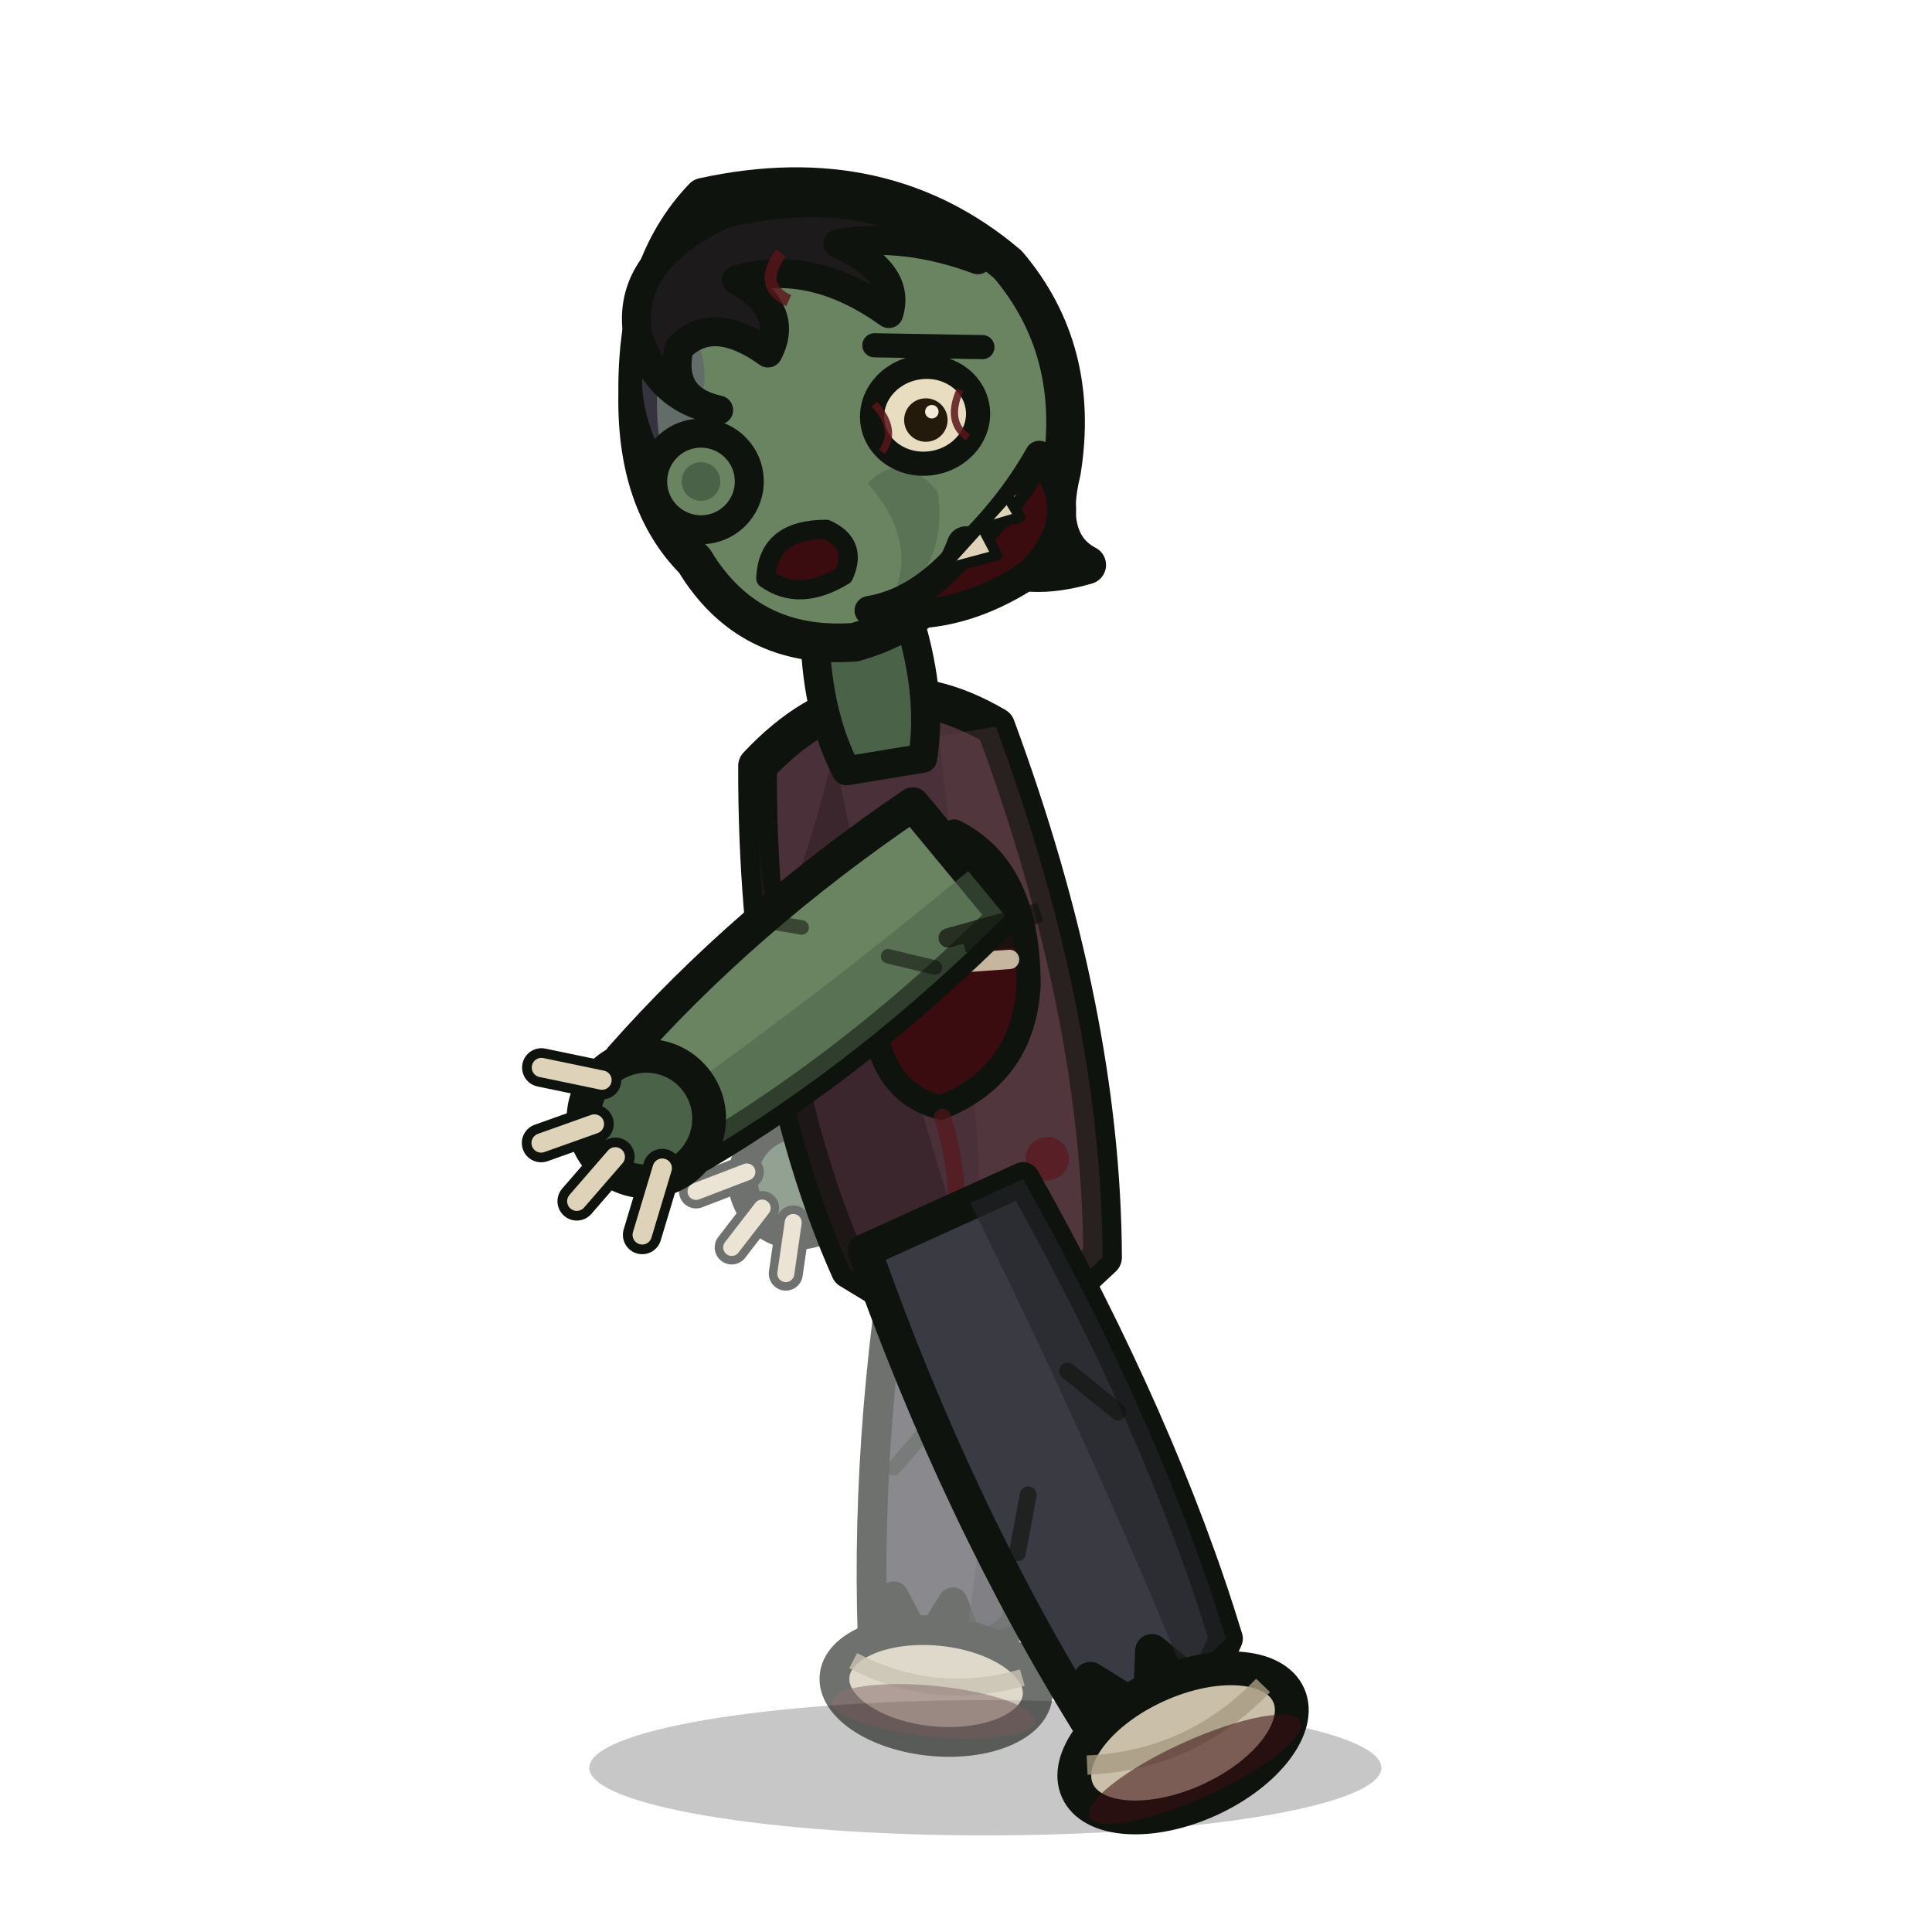
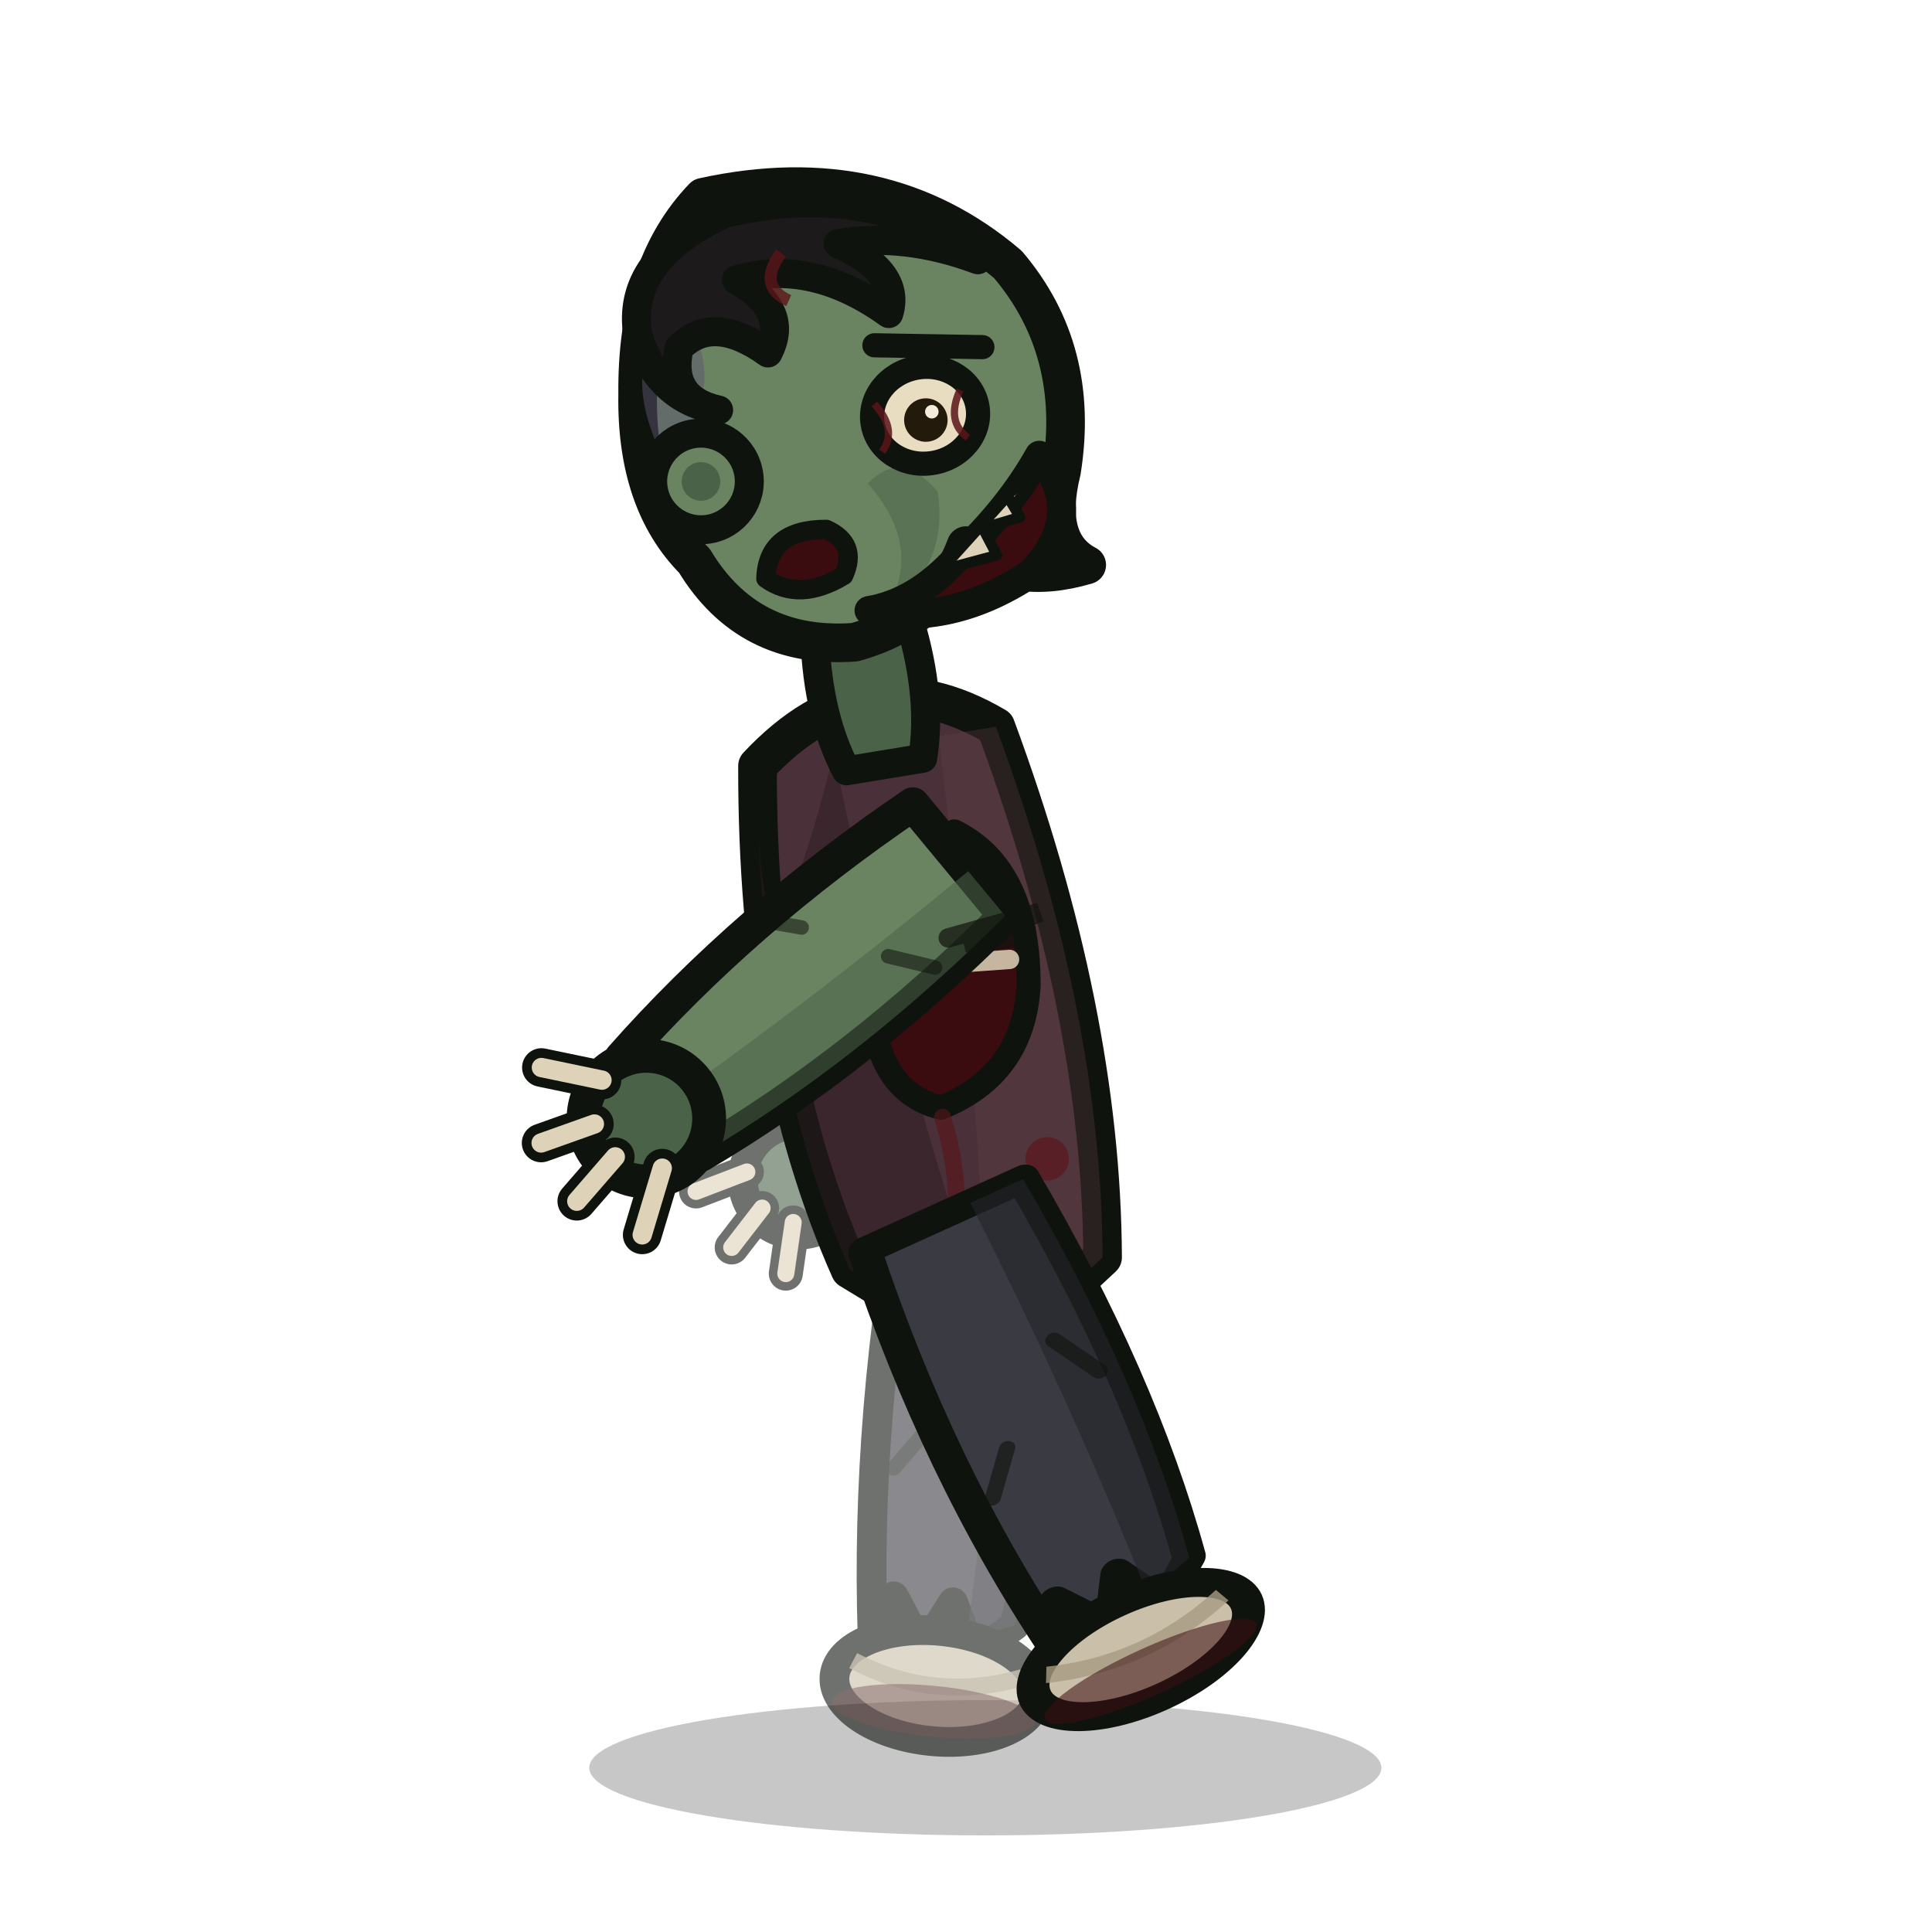
<svg xmlns="http://www.w3.org/2000/svg" id="art" viewBox="0 0 400 400">
  <g transform="translate(400,0) scale(-1,1)">
    <ellipse cx="196" cy="366" rx="82" ry="14" fill="#000000" opacity="0.22" />
    <g transform="translate(0,0.92) rotate(9.33 200 260)">
-       <g transform="translate(193,244) rotate(-15.04299) scale(0.88)" opacity="0.6">
+       <g transform="translate(193,244) rotate(-15.04299) scale(0.88,0.88)" opacity="0.6">
        <path d="M -18,0 Q -23,58 -17,104 L -8,112 L -2,100 L 4,112 L 12,100 L 16,110 Q 23,58 18,0 Z" fill="#3a3a42" stroke="#0f130d" stroke-width="7" stroke-linejoin="round" />
        <path d="M -18,0 Q -23,58 -17,104 L -6,108 Q -8,54 -6,0 Z" fill="#232329" opacity="0.6" />
        <path d="M -10,40 L -16,52 M 8,60 L 15,70" stroke="#0f130d" stroke-width="3.5" stroke-linecap="round" opacity="0.6" />
        <ellipse cx="0" cy="120" rx="24" ry="13" fill="#cabfa8" stroke="#0f130d" stroke-width="7" />
        <path d="M -20,116 Q 0,124 20,116" fill="none" stroke="#a89c82" stroke-width="4" opacity="0.8" />
        <ellipse cx="0" cy="126" rx="24" ry="6" fill="#3a0c10" opacity="0.55" />
      </g>
      <g transform="translate(198,172) rotate(-27.03607) scale(0.88)" opacity="0.6">
        <path d="M -15,0 Q -19,42 -13,80 L 13,80 Q 19,42 15,0 Z" fill="#6a8462" stroke="#0f130d" stroke-width="7" stroke-linejoin="round" />
        <path d="M -15,0 Q -19,42 -13,80 L 0,80 Q -3,42 -3,0 Z" fill="#4a6247" opacity="0.55" />
        <path d="M -14,18 L -6,24 M 10,34 L 17,40" stroke="#0f130d" stroke-width="3" stroke-linecap="round" opacity="0.55" />
        <path d="M -15,4 L -22,-2 L -14,10 L -19,-6 L -11,12" fill="none" stroke="#0f130d" stroke-width="4" stroke-linecap="round" opacity="0.7" />
        <g transform="translate(0,84)">
          <circle cx="0" cy="0" r="13" fill="#4a6247" stroke="#0f130d" stroke-width="7" />
          <path d="M -10,4 L -18,16 M -2,10 L -4,22 M 6,9 L 10,20 M 12,2 L 22,10" fill="none" stroke="#0f130d" stroke-width="8" stroke-linecap="round" />
          <path d="M -10,4 L -18,16 M -2,10 L -4,22 M 6,9 L 10,20 M 12,2 L 22,10" fill="none" stroke="#ded2b8" stroke-width="4" stroke-linecap="round" />
        </g>
      </g>
      <path d="M 176,152 Q 164,214 172,264 L 184,272 L 196,258 L 210,270 L 224,258              Q 236,212 226,152 Q 200,132 176,152 Z" fill="#4a3038" stroke="#0f130d" stroke-width="8" stroke-linejoin="round" />
      <path d="M 176,152 Q 164,214 172,264 L 184,272 L 196,258 Q 190,204 188,152 Z" fill="#66424c" opacity="0.3" />
      <path d="M 210,152 Q 236,212 226,152 L 226,152 Q 236,212 224,258 L 210,270 L 200,258              Q 208,204 210,152 Z" fill="#2e1c22" opacity="0.5" />
      <path d="M 188,172 Q 174,182 178,206 Q 182,224 200,228 Q 214,222 210,200 Q 206,178 188,172 Z" fill="#3a0c10" stroke="#0f130d" stroke-width="5" stroke-linejoin="round" />
      <path d="M 182,188 L 202,184 M 181,200 L 203,198" fill="none" stroke="#ded2b8" stroke-width="4" stroke-linecap="round" opacity="0.85" />
      <circle cx="180" cy="242" r="4.5" fill="#5a1418" opacity="0.65" />
      <path d="M 200,230 Q 198,244 202,256" stroke="#5a1418" stroke-width="3.5" fill="none" opacity="0.6" stroke-linecap="round" />
      <path d="M 190,128 Q 188,144 192,156 L 208,156 Q 212,144 210,128 Z" fill="#4a6247" stroke="#0f130d" stroke-width="6" stroke-linejoin="round" />
      <g transform="translate(198,88)">
        <path d="M 20,-54 Q -18,-56 -40,-30 Q -52,-10 -44,14 Q -38,28 -46,34                Q -30,36 -22,26 Q -14,40 4,42 Q 26,40 34,20 Q 44,6 40,-16 Q 36,-42 20,-54 Z" fill="#6a8462" stroke="#0f130d" stroke-width="8" stroke-linejoin="round" />
        <path d="M -4,10 Q -14,26 -2,38 Q -18,30 -18,14 Q -12,4 -4,10 Z" fill="#4a6247" opacity="0.5" />
        <path d="M 30,-30 Q 42,-24 38,-6 Q 30,-4 26,-16 Q 24,-26 30,-30 Z" fill="#5c5470" opacity="0.5" />
        <circle cx="30" cy="4" r="10" fill="#6a8462" stroke="#0f130d" stroke-width="6" />
        <circle cx="30" cy="4" r="4" fill="#4a6247" />
        <path d="M 16,-50 Q -16,-52 -34,-32 Q -20,-40 -6,-40 Q -18,-32 -14,-24                Q 0,-38 16,-36 Q 6,-28 12,-20 Q 22,-30 30,-24 Q 34,-14 24,-10                Q 36,-14 38,-28 Q 38,-44 16,-50 Z" fill="#1c1a1a" stroke="#0f130d" stroke-width="6" stroke-linejoin="round" />
        <path d="M 6,-40 Q 12,-34 6,-30" fill="none" stroke="#5a1418" stroke-width="2.5" opacity="0.8" />
        <path d="M -32,-14 L -10,-18" stroke="#0f130d" stroke-width="5" stroke-linecap="round" />
        <ellipse cx="-18" cy="-2" rx="11" ry="10" fill="#e8ddc0" stroke="#0f130d" stroke-width="5" />
        <path d="M -26,-6 Q -22,0 -26,4 M -8,-6 Q -12,0 -8,4" fill="none" stroke="#5a1418" stroke-width="1.5" opacity="0.85" />
        <circle cx="-18" cy="-1" r="4.5" fill="#241a0c" />
        <circle cx="-19.5" cy="-2.5" r="1.4" fill="#f4ecd8" />
        <path d="M -40,10 Q -48,24 -34,34 Q -16,42 0,36 Q -10,36 -20,28 Q -32,20 -40,10 Z" fill="#3a0c10" stroke="#0f130d" stroke-width="6" stroke-linejoin="round" />
        <path d="M -38,14 L -32,17 L -34,22 L -26,23 L -28,29 L -18,30" fill="#ded2b8" stroke="#0f130d" stroke-width="2.2" stroke-linejoin="round" />
        <path d="M 6,18 Q 18,16 20,26 Q 14,32 4,28 Q 0,22 6,18 Z" fill="#3a0c10" stroke="#0f130d" stroke-width="4" stroke-linejoin="round" />
      </g>
-       <g transform="translate(203,250) rotate(15.04299) scale(1.0)" opacity="1.0">
+       <g transform="translate(203,250) rotate(15.04299) scale(1.0,0.8232)" opacity="1.0">
        <path d="M -18,0 Q -23,58 -17,104 L -8,112 L -2,100 L 4,112 L 12,100 L 16,110 Q 23,58 18,0 Z" fill="#3a3a42" stroke="#0f130d" stroke-width="7" stroke-linejoin="round" />
        <path d="M -18,0 Q -23,58 -17,104 L -6,108 Q -8,54 -6,0 Z" fill="#232329" opacity="0.6" />
        <path d="M -10,40 L -16,52 M 8,60 L 15,70" stroke="#0f130d" stroke-width="3.5" stroke-linecap="round" opacity="0.6" />
        <ellipse cx="0" cy="120" rx="24" ry="13" fill="#cabfa8" stroke="#0f130d" stroke-width="7" />
        <path d="M -20,116 Q 0,124 20,116" fill="none" stroke="#a89c82" stroke-width="4" opacity="0.8" />
        <ellipse cx="0" cy="126" rx="24" ry="6" fill="#3a0c10" opacity="0.55" />
      </g>
      <g transform="translate(188,178) rotate(-59.7337) scale(1.0)" opacity="1.0">
        <path d="M -15,0 Q -19,42 -13,80 L 13,80 Q 19,42 15,0 Z" fill="#6a8462" stroke="#0f130d" stroke-width="7" stroke-linejoin="round" />
        <path d="M -15,0 Q -19,42 -13,80 L 0,80 Q -3,42 -3,0 Z" fill="#4a6247" opacity="0.55" />
        <path d="M -14,18 L -6,24 M 10,34 L 17,40" stroke="#0f130d" stroke-width="3" stroke-linecap="round" opacity="0.55" />
        <path d="M -15,4 L -22,-2 L -14,10 L -19,-6 L -11,12" fill="none" stroke="#0f130d" stroke-width="4" stroke-linecap="round" opacity="0.7" />
        <g transform="translate(0,84)">
          <circle cx="0" cy="0" r="13" fill="#4a6247" stroke="#0f130d" stroke-width="7" />
          <path d="M -10,4 L -18,16 M -2,10 L -4,22 M 6,9 L 10,20 M 12,2 L 22,10" fill="none" stroke="#0f130d" stroke-width="8" stroke-linecap="round" />
          <path d="M -10,4 L -18,16 M -2,10 L -4,22 M 6,9 L 10,20 M 12,2 L 22,10" fill="none" stroke="#ded2b8" stroke-width="4" stroke-linecap="round" />
        </g>
      </g>
    </g>
  </g>
</svg>
